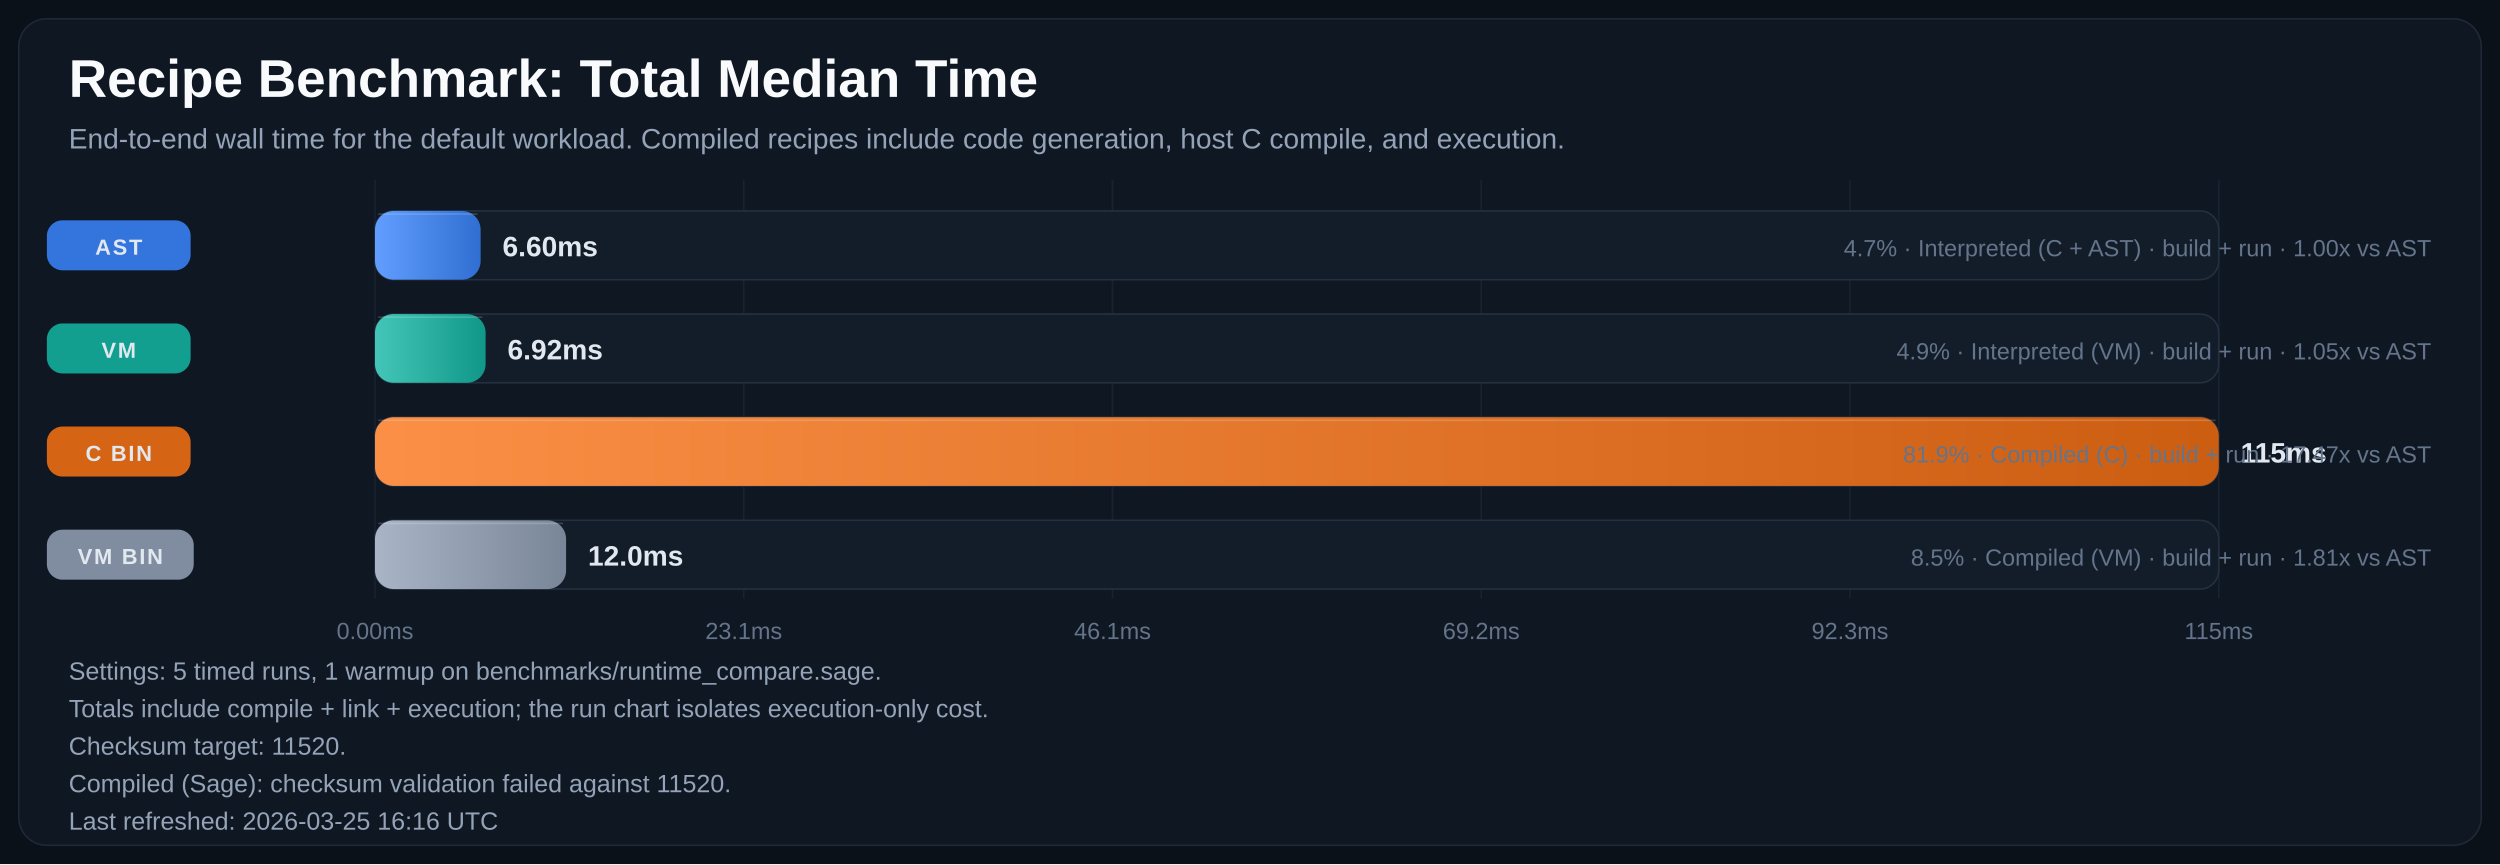
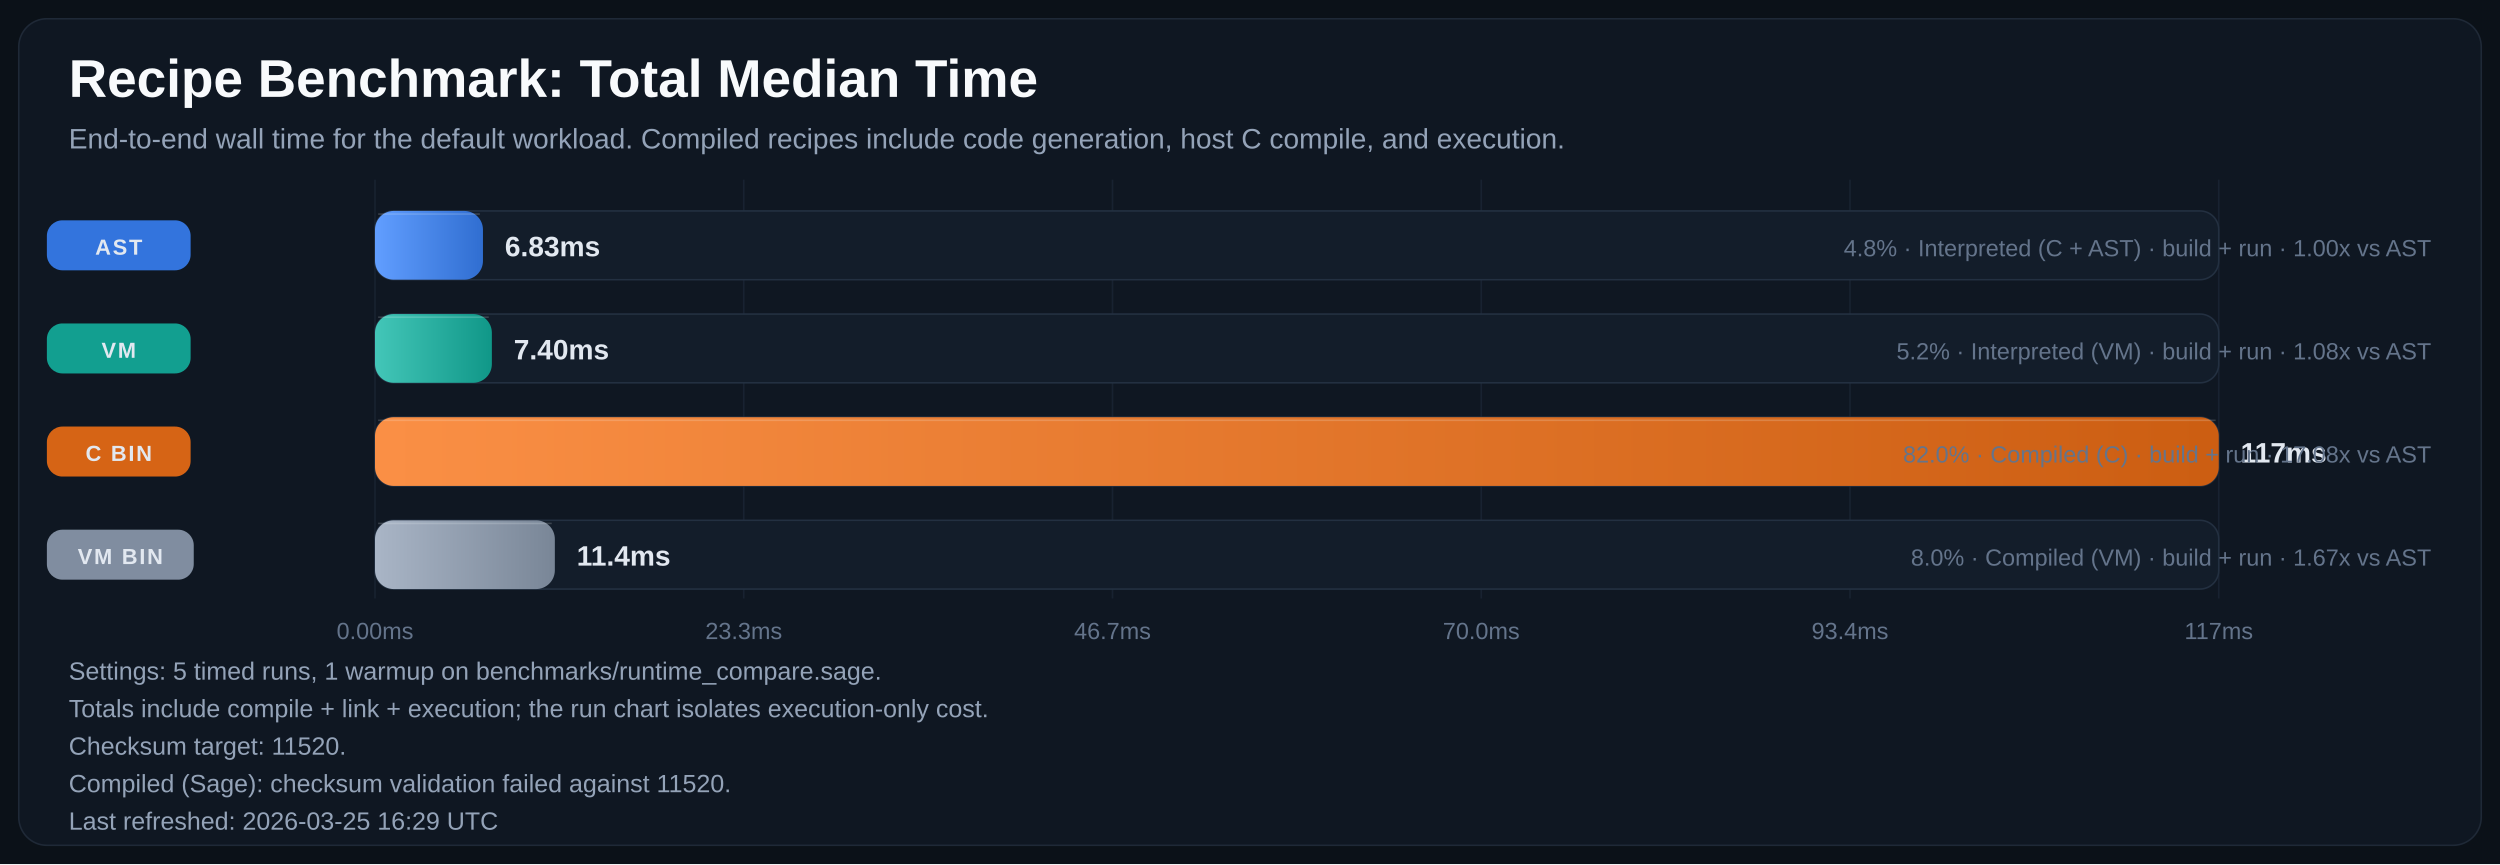
<svg xmlns="http://www.w3.org/2000/svg" width="1600" height="553" viewBox="0 0 1600 553" role="img" aria-labelledby="title desc">
  <defs>
    <linearGradient id="bar-gradient-0" x1="0%" y1="0%" x2="100%" y2="0%">
      <stop offset="0%" stop-color="#619EFF" />
      <stop offset="100%" stop-color="#306ED1" />
    </linearGradient>
    <linearGradient id="bar-gradient-1" x1="0%" y1="0%" x2="100%" y2="0%">
      <stop offset="0%" stop-color="#43C6B8" />
      <stop offset="100%" stop-color="#109788" />
    </linearGradient>
    <linearGradient id="bar-gradient-2" x1="0%" y1="0%" x2="100%" y2="0%">
      <stop offset="0%" stop-color="#FA8F45" />
      <stop offset="100%" stop-color="#CC5E12" />
    </linearGradient>
    <linearGradient id="bar-gradient-3" x1="0%" y1="0%" x2="100%" y2="0%">
      <stop offset="0%" stop-color="#A9B5C6" />
      <stop offset="100%" stop-color="#798697" />
    </linearGradient>
  </defs>
  <rect width="100%" height="100%" fill="#0B1118" />
  <rect x="12" y="12" width="1576" height="529" rx="18" fill="#0F1722" stroke="#1F2937" />
  <text x="44" y="62" fill="#F8FAFC" font-size="34" font-family="Segoe UI, Arial, sans-serif" font-weight="700">Recipe Benchmark: Total Median Time</text>
  <text x="44" y="95" fill="#94A3B8" font-size="18" font-family="Segoe UI, Arial, sans-serif">End-to-end wall time for the default workload. Compiled recipes include code generation, host C compile, and execution.</text>
  <line x1="240.0" y1="115" x2="240.0" y2="383" stroke="#182231" stroke-width="1" />
  <text x="240.0" y="409" text-anchor="middle" fill="#64748B" font-size="15" font-family="Segoe UI, Arial, sans-serif">0.00ms</text>
  <line x1="476.0" y1="115" x2="476.0" y2="383" stroke="#182231" stroke-width="1" />
-   <text x="476.0" y="409" text-anchor="middle" fill="#64748B" font-size="15" font-family="Segoe UI, Arial, sans-serif">23.1ms</text>
+   <text x="476.0" y="409" text-anchor="middle" fill="#64748B" font-size="15" font-family="Segoe UI, Arial, sans-serif">23.3ms</text>
  <line x1="712.0" y1="115" x2="712.0" y2="383" stroke="#182231" stroke-width="1" />
-   <text x="712.0" y="409" text-anchor="middle" fill="#64748B" font-size="15" font-family="Segoe UI, Arial, sans-serif">46.1ms</text>
+   <text x="712.0" y="409" text-anchor="middle" fill="#64748B" font-size="15" font-family="Segoe UI, Arial, sans-serif">46.7ms</text>
  <line x1="948.0" y1="115" x2="948.0" y2="383" stroke="#182231" stroke-width="1" />
-   <text x="948.0" y="409" text-anchor="middle" fill="#64748B" font-size="15" font-family="Segoe UI, Arial, sans-serif">69.2ms</text>
+   <text x="948.0" y="409" text-anchor="middle" fill="#64748B" font-size="15" font-family="Segoe UI, Arial, sans-serif">70.0ms</text>
  <line x1="1184.0" y1="115" x2="1184.0" y2="383" stroke="#182231" stroke-width="1" />
-   <text x="1184.0" y="409" text-anchor="middle" fill="#64748B" font-size="15" font-family="Segoe UI, Arial, sans-serif">92.3ms</text>
+   <text x="1184.0" y="409" text-anchor="middle" fill="#64748B" font-size="15" font-family="Segoe UI, Arial, sans-serif">93.4ms</text>
  <line x1="1420.0" y1="115" x2="1420.0" y2="383" stroke="#182231" stroke-width="1" />
-   <text x="1420.0" y="409" text-anchor="middle" fill="#64748B" font-size="15" font-family="Segoe UI, Arial, sans-serif">115ms</text>
+   <text x="1420.0" y="409" text-anchor="middle" fill="#64748B" font-size="15" font-family="Segoe UI, Arial, sans-serif">117ms</text>
  <rect x="30" y="141.0" width="92" height="32" rx="10" fill="#3479E6" opacity="0.95" />
  <text x="76.0" y="163.0" text-anchor="middle" fill="#E2E8F0" font-size="14" font-family="Segoe UI, Arial, sans-serif" font-weight="700" letter-spacing="1.1">AST</text>
  <rect x="240" y="135" width="1180" height="44" rx="12" fill="#131D2A" stroke="#233041" />
-   <rect x="240" y="135" width="67.6" height="44" rx="12" fill="url(#bar-gradient-0)" />
-   <line x1="242.0" y1="137.0" x2="305.6" y2="137.0" stroke="#F8FAFC" stroke-opacity="0.18" />
-   <text x="321.6" y="164.0" fill="#E2E8F0" font-size="18" font-family="Segoe UI, Arial, sans-serif" font-weight="700">6.60ms</text>
-   <text x="1556" y="164.0" text-anchor="end" fill="#64748B" font-size="15" font-family="Segoe UI, Arial, sans-serif">4.7% · Interpreted (C + AST) · build + run · 1.00x vs AST</text>
+   <rect x="240" y="135" width="69.1" height="44" rx="12" fill="url(#bar-gradient-0)" />
+   <line x1="242.0" y1="137.0" x2="307.1" y2="137.0" stroke="#F8FAFC" stroke-opacity="0.18" />
+   <text x="323.1" y="164.0" fill="#E2E8F0" font-size="18" font-family="Segoe UI, Arial, sans-serif" font-weight="700">6.83ms</text>
+   <text x="1556" y="164.0" text-anchor="end" fill="#64748B" font-size="15" font-family="Segoe UI, Arial, sans-serif">4.8% · Interpreted (C + AST) · build + run · 1.00x vs AST</text>
  <rect x="30" y="207.0" width="92" height="32" rx="10" fill="#12A695" opacity="0.95" />
  <text x="76.0" y="229.0" text-anchor="middle" fill="#E2E8F0" font-size="14" font-family="Segoe UI, Arial, sans-serif" font-weight="700" letter-spacing="1.1">VM</text>
  <rect x="240" y="201" width="1180" height="44" rx="12" fill="#131D2A" stroke="#233041" />
-   <rect x="240" y="201" width="70.8" height="44" rx="12" fill="url(#bar-gradient-1)" />
-   <line x1="242.0" y1="203.0" x2="308.8" y2="203.0" stroke="#F8FAFC" stroke-opacity="0.18" />
-   <text x="324.8" y="230.0" fill="#E2E8F0" font-size="18" font-family="Segoe UI, Arial, sans-serif" font-weight="700">6.92ms</text>
-   <text x="1556" y="230.0" text-anchor="end" fill="#64748B" font-size="15" font-family="Segoe UI, Arial, sans-serif">4.9% · Interpreted (VM) · build + run · 1.05x vs AST</text>
+   <rect x="240" y="201" width="74.8" height="44" rx="12" fill="url(#bar-gradient-1)" />
+   <line x1="242.0" y1="203.0" x2="312.8" y2="203.0" stroke="#F8FAFC" stroke-opacity="0.18" />
+   <text x="328.8" y="230.0" fill="#E2E8F0" font-size="18" font-family="Segoe UI, Arial, sans-serif" font-weight="700">7.40ms</text>
+   <text x="1556" y="230.0" text-anchor="end" fill="#64748B" font-size="15" font-family="Segoe UI, Arial, sans-serif">5.2% · Interpreted (VM) · build + run · 1.08x vs AST</text>
  <rect x="30" y="273.0" width="92" height="32" rx="10" fill="#E06814" opacity="0.95" />
  <text x="76.0" y="295.0" text-anchor="middle" fill="#E2E8F0" font-size="14" font-family="Segoe UI, Arial, sans-serif" font-weight="700" letter-spacing="1.1">C BIN</text>
  <rect x="240" y="267" width="1180" height="44" rx="12" fill="#131D2A" stroke="#233041" />
  <rect x="240" y="267" width="1180.0" height="44" rx="12" fill="url(#bar-gradient-2)" />
  <line x1="242.0" y1="269.0" x2="1418.0" y2="269.0" stroke="#F8FAFC" stroke-opacity="0.18" />
-   <text x="1434.0" y="296.0" fill="#E2E8F0" font-size="18" font-family="Segoe UI, Arial, sans-serif" font-weight="700">115ms</text>
-   <text x="1556" y="296.0" text-anchor="end" fill="#64748B" font-size="15" font-family="Segoe UI, Arial, sans-serif">81.9% · Compiled (C) · build + run · 17.47x vs AST</text>
+   <text x="1434.0" y="296.0" fill="#E2E8F0" font-size="18" font-family="Segoe UI, Arial, sans-serif" font-weight="700">117ms</text>
+   <text x="1556" y="296.0" text-anchor="end" fill="#64748B" font-size="15" font-family="Segoe UI, Arial, sans-serif">82.0% · Compiled (C) · build + run · 17.08x vs AST</text>
  <rect x="30" y="339.0" width="94" height="32" rx="10" fill="#8593A6" opacity="0.95" />
  <text x="77.0" y="361.0" text-anchor="middle" fill="#E2E8F0" font-size="14" font-family="Segoe UI, Arial, sans-serif" font-weight="700" letter-spacing="1.1">VM BIN</text>
  <rect x="240" y="333" width="1180" height="44" rx="12" fill="#131D2A" stroke="#233041" />
-   <rect x="240" y="333" width="122.3" height="44" rx="12" fill="url(#bar-gradient-3)" />
-   <line x1="242.0" y1="335.0" x2="360.3" y2="335.0" stroke="#F8FAFC" stroke-opacity="0.18" />
-   <text x="376.3" y="362.0" fill="#E2E8F0" font-size="18" font-family="Segoe UI, Arial, sans-serif" font-weight="700">12.0ms</text>
-   <text x="1556" y="362.0" text-anchor="end" fill="#64748B" font-size="15" font-family="Segoe UI, Arial, sans-serif">8.5% · Compiled (VM) · build + run · 1.81x vs AST</text>
+   <rect x="240" y="333" width="115.1" height="44" rx="12" fill="url(#bar-gradient-3)" />
+   <line x1="242.0" y1="335.0" x2="353.1" y2="335.0" stroke="#F8FAFC" stroke-opacity="0.18" />
+   <text x="369.1" y="362.0" fill="#E2E8F0" font-size="18" font-family="Segoe UI, Arial, sans-serif" font-weight="700">11.4ms</text>
+   <text x="1556" y="362.0" text-anchor="end" fill="#64748B" font-size="15" font-family="Segoe UI, Arial, sans-serif">8.0% · Compiled (VM) · build + run · 1.67x vs AST</text>
  <text x="44" y="435" fill="#94A3B8" font-size="16" font-family="Segoe UI, Arial, sans-serif">Settings: 5 timed runs, 1 warmup on benchmarks/runtime_compare.sage.</text>
  <text x="44" y="459" fill="#94A3B8" font-size="16" font-family="Segoe UI, Arial, sans-serif">Totals include compile + link + execution; the run chart isolates execution-only cost.</text>
  <text x="44" y="483" fill="#94A3B8" font-size="16" font-family="Segoe UI, Arial, sans-serif">Checksum target: 11520.</text>
  <text x="44" y="507" fill="#94A3B8" font-size="16" font-family="Segoe UI, Arial, sans-serif">Compiled (Sage): checksum validation failed against 11520.</text>
-   <text x="44" y="531" fill="#94A3B8" font-size="16" font-family="Segoe UI, Arial, sans-serif">Last refreshed: 2026-03-25 16:16 UTC</text>
+   <text x="44" y="531" fill="#94A3B8" font-size="16" font-family="Segoe UI, Arial, sans-serif">Last refreshed: 2026-03-25 16:29 UTC</text>
</svg>
